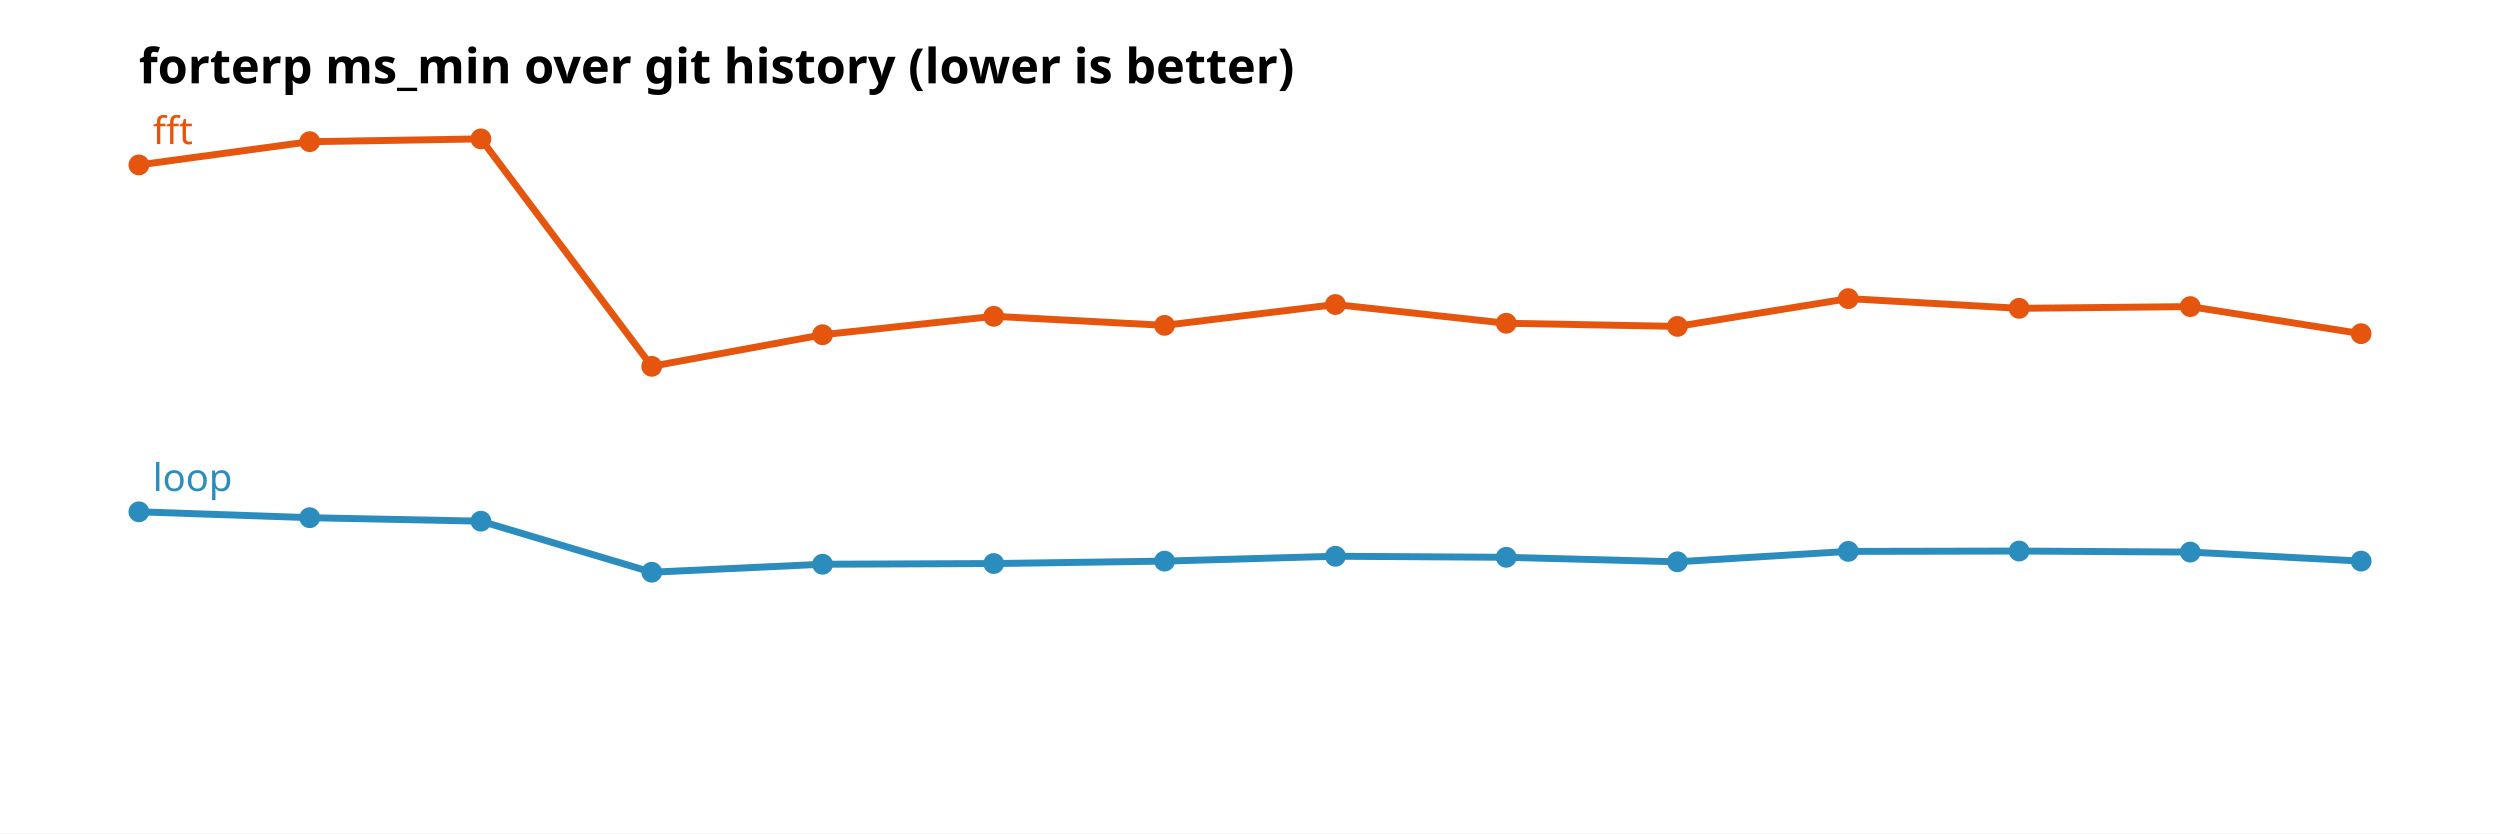
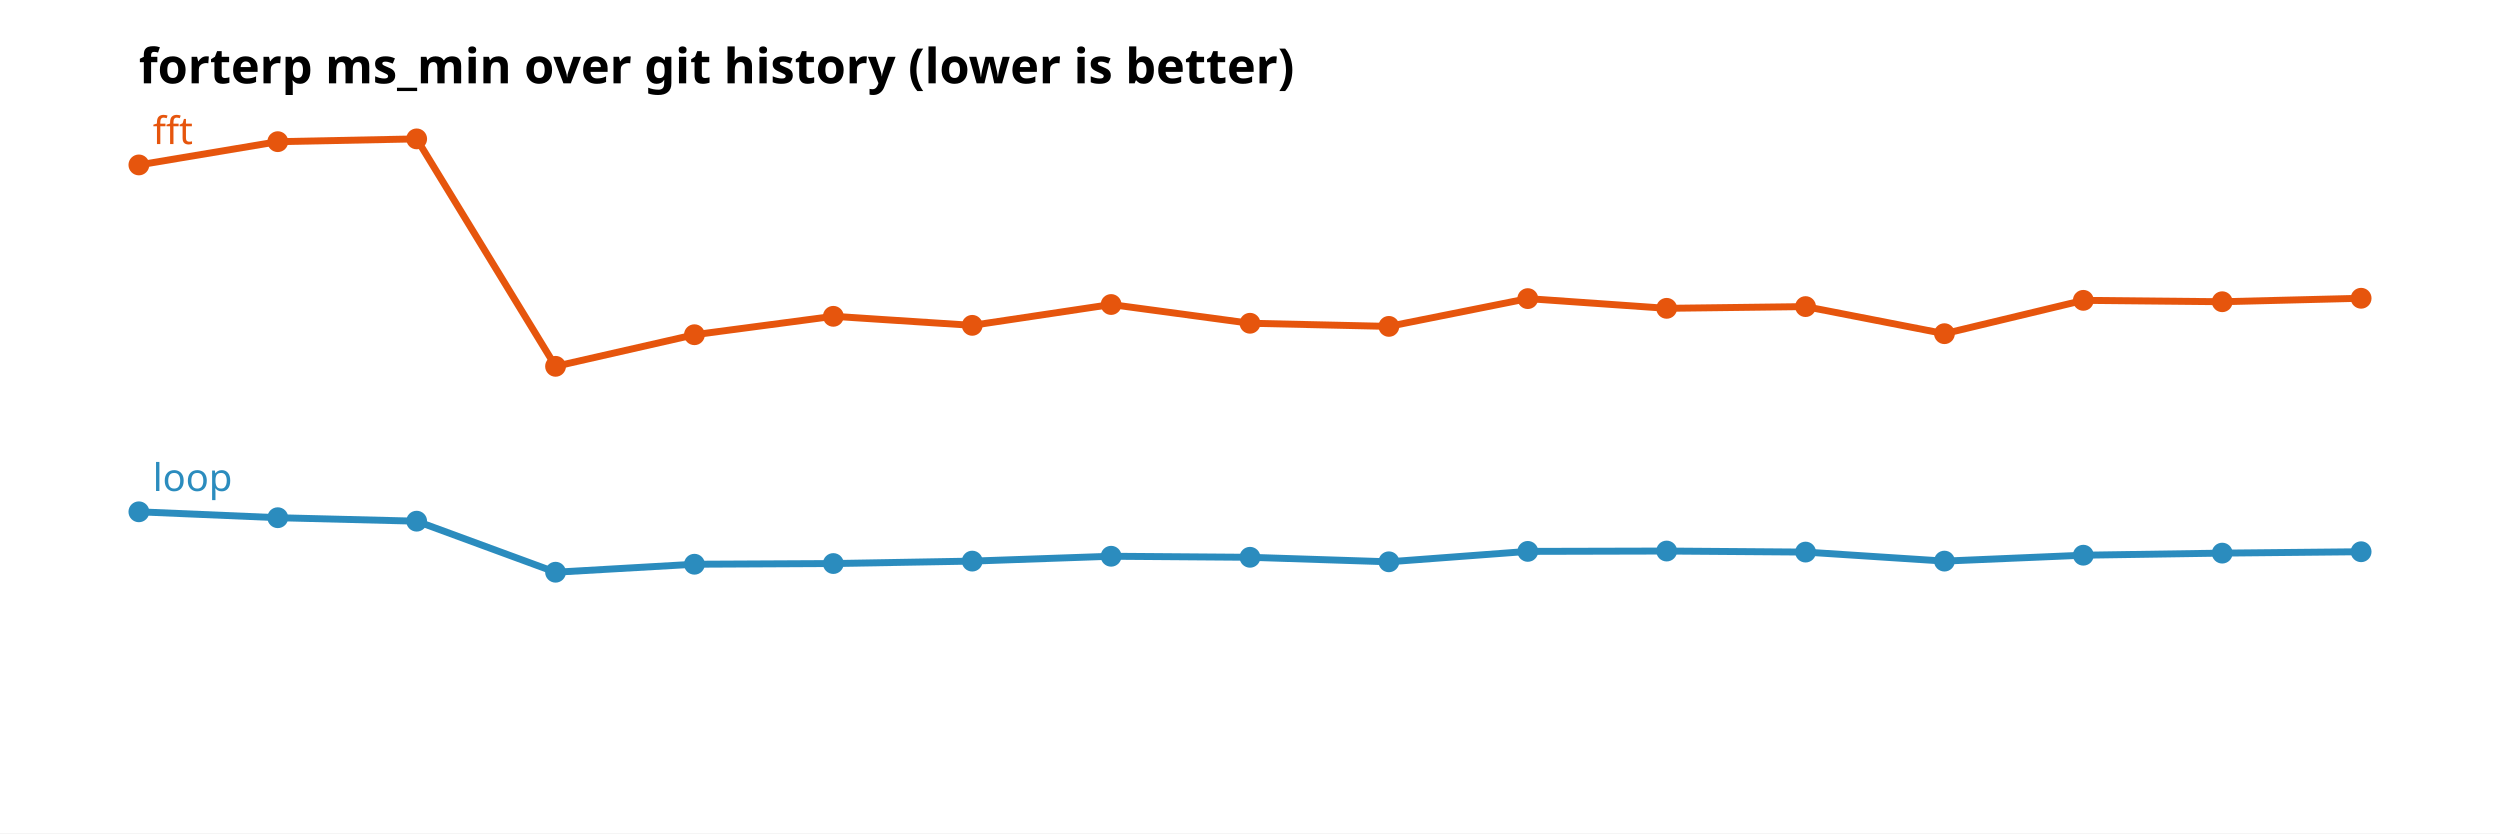
<svg xmlns="http://www.w3.org/2000/svg" width="720" height="240" font-family="sans-serif">
  <rect width="720" height="240" fill="white" />
  <text x="40" y="24" font-size="14" font-weight="bold">forterp ms_min over git history (lower is better)</text>
  <circle cx="40.0" cy="147.4" r="3" fill="#2b8cbe" />
-   <circle cx="89.2" cy="149.1" r="3" fill="#2b8cbe" />
-   <circle cx="138.5" cy="150.1" r="3" fill="#2b8cbe" />
-   <circle cx="187.7" cy="164.8" r="3" fill="#2b8cbe" />
-   <circle cx="236.9" cy="162.5" r="3" fill="#2b8cbe" />
-   <circle cx="286.2" cy="162.3" r="3" fill="#2b8cbe" />
-   <circle cx="335.4" cy="161.6" r="3" fill="#2b8cbe" />
-   <circle cx="384.6" cy="160.2" r="3" fill="#2b8cbe" />
-   <circle cx="433.8" cy="160.5" r="3" fill="#2b8cbe" />
-   <circle cx="483.1" cy="161.8" r="3" fill="#2b8cbe" />
-   <circle cx="532.3" cy="158.8" r="3" fill="#2b8cbe" />
-   <circle cx="581.5" cy="158.7" r="3" fill="#2b8cbe" />
-   <circle cx="630.8" cy="159.0" r="3" fill="#2b8cbe" />
-   <circle cx="680.0" cy="161.6" r="3" fill="#2b8cbe" />
-   <polyline fill="none" stroke="#2b8cbe" stroke-width="2" points="40.0,147.4 89.2,149.1 138.5,150.1 187.7,164.8 236.9,162.5 286.2,162.3 335.4,161.6 384.6,160.2 433.8,160.5 483.1,161.8 532.3,158.8 581.5,158.7 630.8,159.0 680.0,161.6" />
+   <circle cx="80.0" cy="149.1" r="3" fill="#2b8cbe" />
+   <circle cx="120.0" cy="150.1" r="3" fill="#2b8cbe" />
+   <circle cx="160.0" cy="164.8" r="3" fill="#2b8cbe" />
+   <circle cx="200.0" cy="162.5" r="3" fill="#2b8cbe" />
+   <circle cx="240.0" cy="162.3" r="3" fill="#2b8cbe" />
+   <circle cx="280.0" cy="161.6" r="3" fill="#2b8cbe" />
+   <circle cx="320.0" cy="160.2" r="3" fill="#2b8cbe" />
+   <circle cx="360.0" cy="160.5" r="3" fill="#2b8cbe" />
+   <circle cx="400.0" cy="161.8" r="3" fill="#2b8cbe" />
+   <circle cx="440.0" cy="158.8" r="3" fill="#2b8cbe" />
+   <circle cx="480.0" cy="158.7" r="3" fill="#2b8cbe" />
+   <circle cx="520.0" cy="159.0" r="3" fill="#2b8cbe" />
+   <circle cx="560.0" cy="161.6" r="3" fill="#2b8cbe" />
+   <circle cx="600.0" cy="159.9" r="3" fill="#2b8cbe" />
+   <circle cx="640.0" cy="159.3" r="3" fill="#2b8cbe" />
+   <circle cx="680.0" cy="158.9" r="3" fill="#2b8cbe" />
+   <polyline fill="none" stroke="#2b8cbe" stroke-width="2" points="40.0,147.4 80.0,149.1 120.0,150.1 160.0,164.8 200.0,162.5 240.0,162.3 280.0,161.6 320.0,160.2 360.0,160.5 400.0,161.8 440.0,158.8 480.0,158.7 520.0,159.0 560.0,161.6 600.0,159.9 640.0,159.3 680.0,158.9" />
  <text x="44" y="141.4" font-size="11" fill="#2b8cbe">loop</text>
  <circle cx="40.0" cy="47.5" r="3" fill="#e6550d" />
-   <circle cx="89.2" cy="40.8" r="3" fill="#e6550d" />
-   <circle cx="138.5" cy="40.0" r="3" fill="#e6550d" />
-   <circle cx="187.7" cy="105.5" r="3" fill="#e6550d" />
-   <circle cx="236.9" cy="96.4" r="3" fill="#e6550d" />
-   <circle cx="286.2" cy="91.1" r="3" fill="#e6550d" />
-   <circle cx="335.4" cy="93.7" r="3" fill="#e6550d" />
-   <circle cx="384.6" cy="87.7" r="3" fill="#e6550d" />
-   <circle cx="433.8" cy="93.1" r="3" fill="#e6550d" />
-   <circle cx="483.1" cy="94.0" r="3" fill="#e6550d" />
-   <circle cx="532.3" cy="86.0" r="3" fill="#e6550d" />
-   <circle cx="581.5" cy="88.8" r="3" fill="#e6550d" />
-   <circle cx="630.8" cy="88.3" r="3" fill="#e6550d" />
-   <circle cx="680.0" cy="96.1" r="3" fill="#e6550d" />
-   <polyline fill="none" stroke="#e6550d" stroke-width="2" points="40.0,47.5 89.2,40.8 138.5,40.0 187.7,105.5 236.9,96.4 286.2,91.1 335.4,93.7 384.6,87.7 433.8,93.1 483.1,94.0 532.3,86.0 581.5,88.8 630.8,88.3 680.0,96.1" />
+   <circle cx="80.0" cy="40.8" r="3" fill="#e6550d" />
+   <circle cx="120.0" cy="40.0" r="3" fill="#e6550d" />
+   <circle cx="160.0" cy="105.5" r="3" fill="#e6550d" />
+   <circle cx="200.0" cy="96.4" r="3" fill="#e6550d" />
+   <circle cx="240.0" cy="91.1" r="3" fill="#e6550d" />
+   <circle cx="280.0" cy="93.7" r="3" fill="#e6550d" />
+   <circle cx="320.0" cy="87.7" r="3" fill="#e6550d" />
+   <circle cx="360.0" cy="93.1" r="3" fill="#e6550d" />
+   <circle cx="400.0" cy="94.0" r="3" fill="#e6550d" />
+   <circle cx="440.0" cy="86.0" r="3" fill="#e6550d" />
+   <circle cx="480.0" cy="88.8" r="3" fill="#e6550d" />
+   <circle cx="520.0" cy="88.3" r="3" fill="#e6550d" />
+   <circle cx="560.0" cy="96.1" r="3" fill="#e6550d" />
+   <circle cx="600.0" cy="86.5" r="3" fill="#e6550d" />
+   <circle cx="640.0" cy="86.9" r="3" fill="#e6550d" />
+   <circle cx="680.0" cy="85.9" r="3" fill="#e6550d" />
+   <polyline fill="none" stroke="#e6550d" stroke-width="2" points="40.0,47.5 80.0,40.8 120.0,40.0 160.0,105.5 200.0,96.4 240.0,91.1 280.0,93.7 320.0,87.7 360.0,93.1 400.0,94.0 440.0,86.0 480.0,88.8 520.0,88.3 560.0,96.1 600.0,86.5 640.0,86.9 680.0,85.9" />
  <text x="44" y="41.5" font-size="11" fill="#e6550d">fft</text>
</svg>
